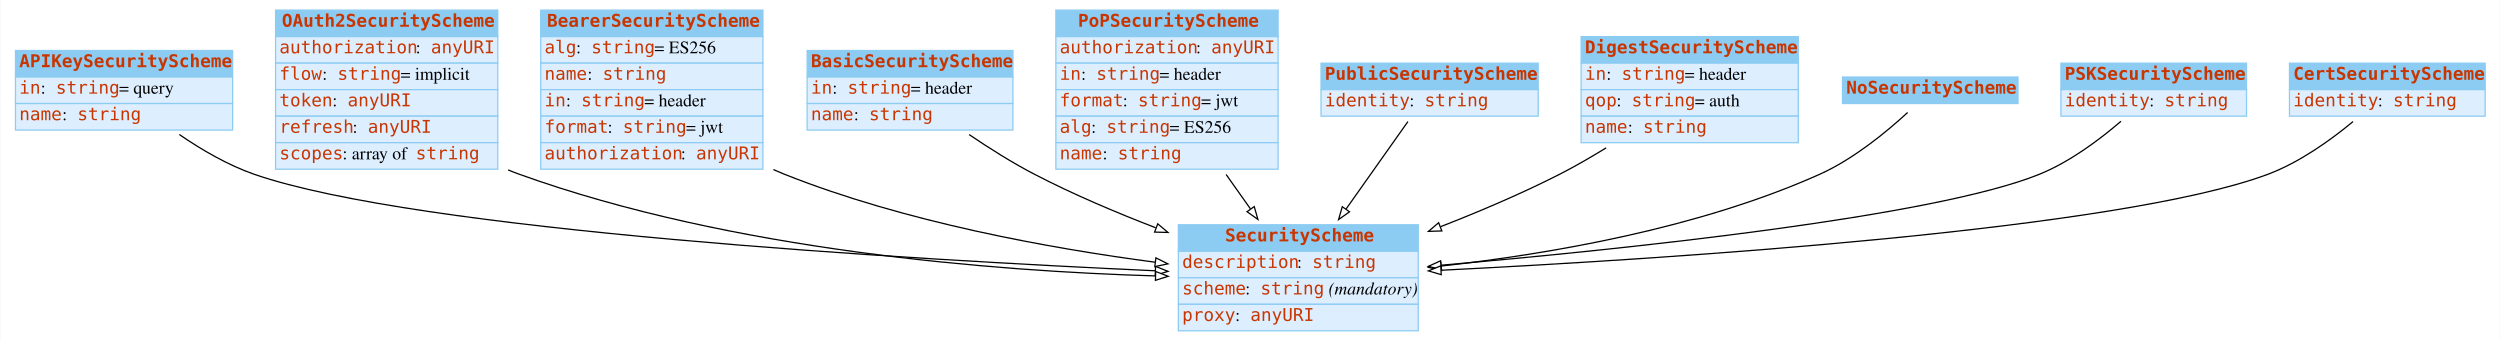
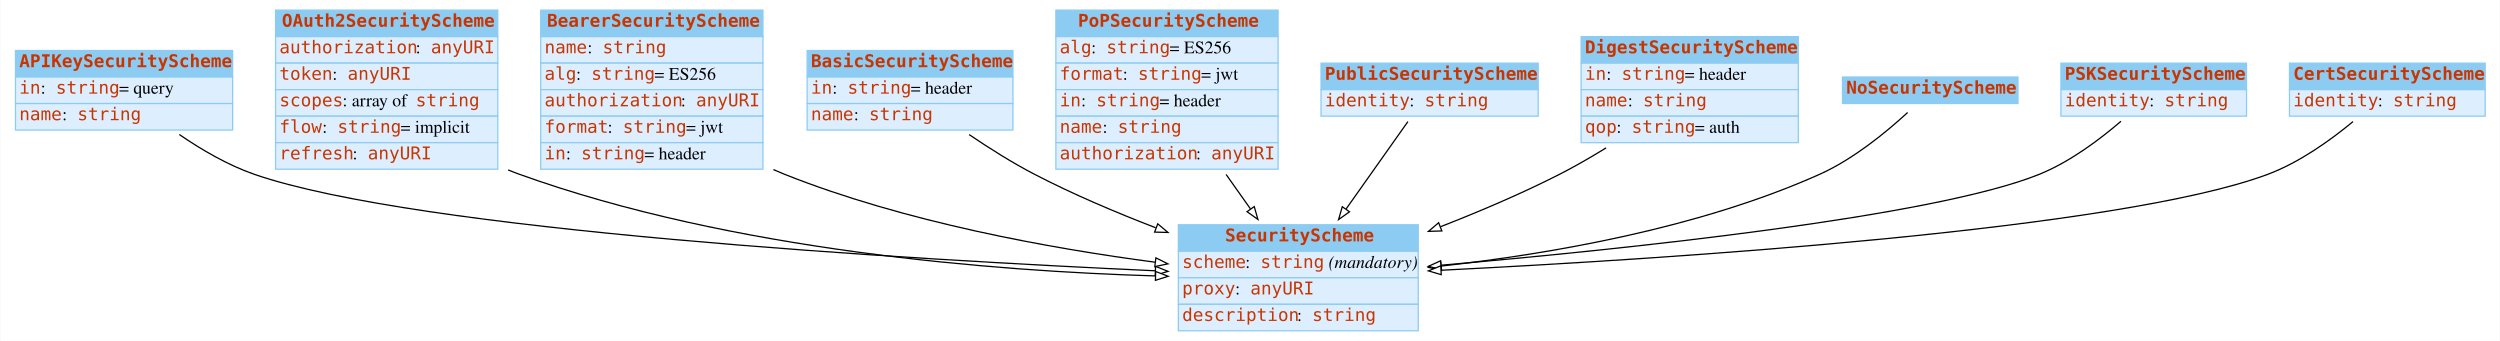
<svg xmlns="http://www.w3.org/2000/svg" width="1980pt" height="270pt" viewBox="0.00 0.00 1979.50 270.00">
  <g id="graph0" class="graph" transform="scale(1 1) rotate(0) translate(4 266)">
    <polygon fill="white" stroke="none" points="-4,4 -4,-266 1975.5,-266 1975.5,4 -4,4" />
    <g id="node1" class="node">
      <polygon fill="#8ccbf2" stroke="none" points="8,-205 8,-226 180,-226 180,-205 8,-205" />
      <polygon fill="none" stroke="#8ccbf2" points="8,-205 8,-226 180,-226 180,-205 8,-205" />
      <text text-anchor="start" x="11" y="-212.8" font-family="mono" font-weight="bold" font-size="14.00" fill="#c83500">APIKeySecurityScheme</text>
      <polygon fill="#ddeeff" stroke="none" points="8,-184 8,-205 180,-205 180,-184 8,-184" />
      <polygon fill="none" stroke="#8ccbf2" points="8,-184 8,-205 180,-205 180,-184 8,-184" />
      <text text-anchor="start" x="11" y="-191.8" font-family="mono" font-size="14.00" fill="#c83500">in</text>
      <text text-anchor="start" x="28" y="-191.8" font-family="Times,serif" font-size="14.00"> : </text>
      <text text-anchor="start" x="40" y="-191.8" font-family="mono" font-size="14.00" fill="#c83500">string</text>
      <text text-anchor="start" x="90" y="-191.8" font-family="Times,serif" font-size="14.00"> = query</text>
      <polygon fill="#ddeeff" stroke="none" points="8,-163 8,-184 180,-184 180,-163 8,-163" />
      <polygon fill="none" stroke="#8ccbf2" points="8,-163 8,-184 180,-184 180,-163 8,-163" />
      <text text-anchor="start" x="11" y="-170.8" font-family="mono" font-size="14.00" fill="#c83500">name</text>
      <text text-anchor="start" x="45" y="-170.8" font-family="Times,serif" font-size="14.00"> : </text>
      <text text-anchor="start" x="57" y="-170.8" font-family="mono" font-size="14.00" fill="#c83500">string</text>
    </g>
    <g id="node3" class="node">
      <polygon fill="#8ccbf2" stroke="none" points="929,-67 929,-88 1119,-88 1119,-67 929,-67" />
      <polygon fill="none" stroke="#8ccbf2" points="929,-67 929,-88 1119,-88 1119,-67 929,-67" />
      <text text-anchor="start" x="966" y="-74.8" font-family="mono" font-weight="bold" font-size="14.00" fill="#c83500">SecurityScheme</text>
      <polygon fill="#ddeeff" stroke="none" points="929,-46 929,-67 1119,-67 1119,-46 929,-46" />
      <polygon fill="none" stroke="#8ccbf2" points="929,-46 929,-67 1119,-67 1119,-46 929,-46" />
-       <text text-anchor="start" x="932" y="-53.8" font-family="mono" font-size="14.00" fill="#c83500">description</text>
-       <text text-anchor="start" x="1023" y="-53.8" font-family="Times,serif" font-size="14.00"> : </text>
-       <text text-anchor="start" x="1035" y="-53.8" font-family="mono" font-size="14.00" fill="#c83500">string</text>
+       <text text-anchor="start" x="932" y="-53.8" font-family="mono" font-size="14.00" fill="#c83500">scheme</text>
+       <text text-anchor="start" x="982" y="-53.8" font-family="Times,serif" font-size="14.00"> : </text>
+       <text text-anchor="start" x="994" y="-53.8" font-family="mono" font-size="14.00" fill="#c83500">string</text>
+       <text text-anchor="start" x="1044" y="-53.8" font-family="Times,serif" font-size="14.00"> </text>
+       <text text-anchor="start" x="1048" y="-53.8" font-family="Times,serif" font-style="italic" font-size="14.00">(mandatory)</text>
      <polygon fill="#ddeeff" stroke="none" points="929,-25 929,-46 1119,-46 1119,-25 929,-25" />
      <polygon fill="none" stroke="#8ccbf2" points="929,-25 929,-46 1119,-46 1119,-25 929,-25" />
-       <text text-anchor="start" x="932" y="-32.8" font-family="mono" font-size="14.00" fill="#c83500">scheme</text>
-       <text text-anchor="start" x="982" y="-32.8" font-family="Times,serif" font-size="14.00"> : </text>
-       <text text-anchor="start" x="994" y="-32.8" font-family="mono" font-size="14.00" fill="#c83500">string</text>
-       <text text-anchor="start" x="1044" y="-32.8" font-family="Times,serif" font-size="14.00"> </text>
-       <text text-anchor="start" x="1048" y="-32.8" font-family="Times,serif" font-style="italic" font-size="14.00">(mandatory)</text>
+       <text text-anchor="start" x="932" y="-32.8" font-family="mono" font-size="14.00" fill="#c83500">proxy</text>
+       <text text-anchor="start" x="974" y="-32.8" font-family="Times,serif" font-size="14.00"> : </text>
+       <text text-anchor="start" x="986" y="-32.8" font-family="mono" font-size="14.00" fill="#c83500">anyURI</text>
      <polygon fill="#ddeeff" stroke="none" points="929,-4 929,-25 1119,-25 1119,-4 929,-4" />
      <polygon fill="none" stroke="#8ccbf2" points="929,-4 929,-25 1119,-25 1119,-4 929,-4" />
-       <text text-anchor="start" x="932" y="-11.8" font-family="mono" font-size="14.00" fill="#c83500">proxy</text>
-       <text text-anchor="start" x="974" y="-11.8" font-family="Times,serif" font-size="14.00"> : </text>
-       <text text-anchor="start" x="986" y="-11.8" font-family="mono" font-size="14.00" fill="#c83500">anyURI</text>
-     </g>
-     <g id="edge3" class="edge">
+       <text text-anchor="start" x="932" y="-11.8" font-family="mono" font-size="14.00" fill="#c83500">description</text>
+       <text text-anchor="start" x="1023" y="-11.8" font-family="Times,serif" font-size="14.00"> : </text>
+       <text text-anchor="start" x="1035" y="-11.8" font-family="mono" font-size="14.00" fill="#c83500">string</text>
+     </g>
+     <g id="edge8" class="edge">
      <path fill="none" stroke="black" d="M137.743,-159.48C155.219,-147.485 176.131,-135.236 197,-128 325.886,-83.313 715.665,-60.446 910.539,-51.547" />
      <polygon fill="white" stroke="black" points="910.978,-55.031 920.809,-51.083 910.661,-48.038 910.978,-55.031" />
    </g>
    <g id="node2" class="node">
      <polygon fill="#8ccbf2" stroke="none" points="214,-237 214,-258 390,-258 390,-237 214,-237" />
      <polygon fill="none" stroke="#8ccbf2" points="214,-237 214,-258 390,-258 390,-237 214,-237" />
      <text text-anchor="start" x="219" y="-244.8" font-family="mono" font-weight="bold" font-size="14.00" fill="#c83500">OAuth2SecurityScheme</text>
      <polygon fill="#ddeeff" stroke="none" points="214,-216 214,-237 390,-237 390,-216 214,-216" />
      <polygon fill="none" stroke="#8ccbf2" points="214,-216 214,-237 390,-237 390,-216 214,-216" />
      <text text-anchor="start" x="217" y="-223.8" font-family="mono" font-size="14.00" fill="#c83500">authorization</text>
      <text text-anchor="start" x="325" y="-223.8" font-family="Times,serif" font-size="14.00"> : </text>
      <text text-anchor="start" x="337" y="-223.8" font-family="mono" font-size="14.00" fill="#c83500">anyURI</text>
      <polygon fill="#ddeeff" stroke="none" points="214,-195 214,-216 390,-216 390,-195 214,-195" />
      <polygon fill="none" stroke="#8ccbf2" points="214,-195 214,-216 390,-216 390,-195 214,-195" />
-       <text text-anchor="start" x="217" y="-202.8" font-family="mono" font-size="14.00" fill="#c83500">flow</text>
-       <text text-anchor="start" x="251" y="-202.8" font-family="Times,serif" font-size="14.00"> : </text>
-       <text text-anchor="start" x="263" y="-202.8" font-family="mono" font-size="14.00" fill="#c83500">string</text>
-       <text text-anchor="start" x="313" y="-202.8" font-family="Times,serif" font-size="14.00"> = implicit</text>
+       <text text-anchor="start" x="217" y="-202.8" font-family="mono" font-size="14.00" fill="#c83500">token</text>
+       <text text-anchor="start" x="259" y="-202.8" font-family="Times,serif" font-size="14.00"> : </text>
+       <text text-anchor="start" x="271" y="-202.8" font-family="mono" font-size="14.00" fill="#c83500">anyURI</text>
      <polygon fill="#ddeeff" stroke="none" points="214,-174 214,-195 390,-195 390,-174 214,-174" />
      <polygon fill="none" stroke="#8ccbf2" points="214,-174 214,-195 390,-195 390,-174 214,-174" />
-       <text text-anchor="start" x="217" y="-181.8" font-family="mono" font-size="14.00" fill="#c83500">token</text>
-       <text text-anchor="start" x="259" y="-181.8" font-family="Times,serif" font-size="14.00"> : </text>
-       <text text-anchor="start" x="271" y="-181.8" font-family="mono" font-size="14.00" fill="#c83500">anyURI</text>
+       <text text-anchor="start" x="217" y="-181.8" font-family="mono" font-size="14.00" fill="#c83500">scopes</text>
+       <text text-anchor="start" x="267" y="-181.8" font-family="Times,serif" font-size="14.00"> : array of </text>
+       <text text-anchor="start" x="325" y="-181.8" font-family="mono" font-size="14.00" fill="#c83500">string</text>
      <polygon fill="#ddeeff" stroke="none" points="214,-153 214,-174 390,-174 390,-153 214,-153" />
      <polygon fill="none" stroke="#8ccbf2" points="214,-153 214,-174 390,-174 390,-153 214,-153" />
-       <text text-anchor="start" x="217" y="-160.8" font-family="mono" font-size="14.00" fill="#c83500">refresh</text>
-       <text text-anchor="start" x="275" y="-160.8" font-family="Times,serif" font-size="14.00"> : </text>
-       <text text-anchor="start" x="287" y="-160.8" font-family="mono" font-size="14.00" fill="#c83500">anyURI</text>
+       <text text-anchor="start" x="217" y="-160.8" font-family="mono" font-size="14.00" fill="#c83500">flow</text>
+       <text text-anchor="start" x="251" y="-160.8" font-family="Times,serif" font-size="14.00"> : </text>
+       <text text-anchor="start" x="263" y="-160.8" font-family="mono" font-size="14.00" fill="#c83500">string</text>
+       <text text-anchor="start" x="313" y="-160.8" font-family="Times,serif" font-size="14.00"> = implicit</text>
      <polygon fill="#ddeeff" stroke="none" points="214,-132 214,-153 390,-153 390,-132 214,-132" />
      <polygon fill="none" stroke="#8ccbf2" points="214,-132 214,-153 390,-153 390,-132 214,-132" />
-       <text text-anchor="start" x="217" y="-139.8" font-family="mono" font-size="14.00" fill="#c83500">scopes</text>
-       <text text-anchor="start" x="267" y="-139.8" font-family="Times,serif" font-size="14.00"> : array of </text>
-       <text text-anchor="start" x="325" y="-139.8" font-family="mono" font-size="14.00" fill="#c83500">string</text>
-     </g>
-     <g id="edge1" class="edge">
+       <text text-anchor="start" x="217" y="-139.8" font-family="mono" font-size="14.00" fill="#c83500">refresh</text>
+       <text text-anchor="start" x="275" y="-139.8" font-family="Times,serif" font-size="14.00"> : </text>
+       <text text-anchor="start" x="287" y="-139.8" font-family="mono" font-size="14.00" fill="#c83500">anyURI</text>
+     </g>
+     <g id="edge3" class="edge">
      <path fill="none" stroke="black" d="M398.186,-131.437C401.122,-130.209 404.063,-129.058 407,-128 575.48,-67.292 784.461,-51.241 910.857,-47.468" />
      <polygon fill="white" stroke="black" points="911.043,-50.965 920.942,-47.188 910.848,-43.968 911.043,-50.965" />
    </g>
    <g id="node4" class="node">
      <polygon fill="#8ccbf2" stroke="none" points="424,-237 424,-258 600,-258 600,-237 424,-237" />
      <polygon fill="none" stroke="#8ccbf2" points="424,-237 424,-258 600,-258 600,-237 424,-237" />
      <text text-anchor="start" x="429" y="-244.8" font-family="mono" font-weight="bold" font-size="14.00" fill="#c83500">BearerSecurityScheme</text>
      <polygon fill="#ddeeff" stroke="none" points="424,-216 424,-237 600,-237 600,-216 424,-216" />
      <polygon fill="none" stroke="#8ccbf2" points="424,-216 424,-237 600,-237 600,-216 424,-216" />
-       <text text-anchor="start" x="427" y="-223.8" font-family="mono" font-size="14.00" fill="#c83500">alg</text>
-       <text text-anchor="start" x="452" y="-223.8" font-family="Times,serif" font-size="14.00"> : </text>
-       <text text-anchor="start" x="464" y="-223.8" font-family="mono" font-size="14.00" fill="#c83500">string</text>
-       <text text-anchor="start" x="514" y="-223.8" font-family="Times,serif" font-size="14.00"> = ES256</text>
+       <text text-anchor="start" x="427" y="-223.8" font-family="mono" font-size="14.00" fill="#c83500">name</text>
+       <text text-anchor="start" x="461" y="-223.8" font-family="Times,serif" font-size="14.00"> : </text>
+       <text text-anchor="start" x="473" y="-223.8" font-family="mono" font-size="14.00" fill="#c83500">string</text>
      <polygon fill="#ddeeff" stroke="none" points="424,-195 424,-216 600,-216 600,-195 424,-195" />
      <polygon fill="none" stroke="#8ccbf2" points="424,-195 424,-216 600,-216 600,-195 424,-195" />
-       <text text-anchor="start" x="427" y="-202.8" font-family="mono" font-size="14.00" fill="#c83500">name</text>
-       <text text-anchor="start" x="461" y="-202.8" font-family="Times,serif" font-size="14.00"> : </text>
-       <text text-anchor="start" x="473" y="-202.8" font-family="mono" font-size="14.00" fill="#c83500">string</text>
+       <text text-anchor="start" x="427" y="-202.8" font-family="mono" font-size="14.00" fill="#c83500">alg</text>
+       <text text-anchor="start" x="452" y="-202.8" font-family="Times,serif" font-size="14.00"> : </text>
+       <text text-anchor="start" x="464" y="-202.8" font-family="mono" font-size="14.00" fill="#c83500">string</text>
+       <text text-anchor="start" x="514" y="-202.8" font-family="Times,serif" font-size="14.00"> = ES256</text>
      <polygon fill="#ddeeff" stroke="none" points="424,-174 424,-195 600,-195 600,-174 424,-174" />
      <polygon fill="none" stroke="#8ccbf2" points="424,-174 424,-195 600,-195 600,-174 424,-174" />
-       <text text-anchor="start" x="427" y="-181.8" font-family="mono" font-size="14.00" fill="#c83500">in</text>
-       <text text-anchor="start" x="444" y="-181.8" font-family="Times,serif" font-size="14.00"> : </text>
-       <text text-anchor="start" x="456" y="-181.8" font-family="mono" font-size="14.00" fill="#c83500">string</text>
-       <text text-anchor="start" x="506" y="-181.8" font-family="Times,serif" font-size="14.00"> = header</text>
+       <text text-anchor="start" x="427" y="-181.8" font-family="mono" font-size="14.00" fill="#c83500">authorization</text>
+       <text text-anchor="start" x="535" y="-181.8" font-family="Times,serif" font-size="14.00"> : </text>
+       <text text-anchor="start" x="547" y="-181.8" font-family="mono" font-size="14.00" fill="#c83500">anyURI</text>
      <polygon fill="#ddeeff" stroke="none" points="424,-153 424,-174 600,-174 600,-153 424,-153" />
      <polygon fill="none" stroke="#8ccbf2" points="424,-153 424,-174 600,-174 600,-153 424,-153" />
      <text text-anchor="start" x="427" y="-160.8" font-family="mono" font-size="14.00" fill="#c83500">format</text>
      <text text-anchor="start" x="477" y="-160.8" font-family="Times,serif" font-size="14.00"> : </text>
      <text text-anchor="start" x="489" y="-160.8" font-family="mono" font-size="14.00" fill="#c83500">string</text>
      <text text-anchor="start" x="539" y="-160.8" font-family="Times,serif" font-size="14.00"> = jwt</text>
      <polygon fill="#ddeeff" stroke="none" points="424,-132 424,-153 600,-153 600,-132 424,-132" />
      <polygon fill="none" stroke="#8ccbf2" points="424,-132 424,-153 600,-153 600,-132 424,-132" />
-       <text text-anchor="start" x="427" y="-139.8" font-family="mono" font-size="14.00" fill="#c83500">authorization</text>
-       <text text-anchor="start" x="535" y="-139.8" font-family="Times,serif" font-size="14.00"> : </text>
-       <text text-anchor="start" x="547" y="-139.8" font-family="mono" font-size="14.00" fill="#c83500">anyURI</text>
-     </g>
-     <g id="edge8" class="edge">
+       <text text-anchor="start" x="427" y="-139.8" font-family="mono" font-size="14.00" fill="#c83500">in</text>
+       <text text-anchor="start" x="444" y="-139.8" font-family="Times,serif" font-size="14.00"> : </text>
+       <text text-anchor="start" x="456" y="-139.8" font-family="mono" font-size="14.00" fill="#c83500">string</text>
+       <text text-anchor="start" x="506" y="-139.8" font-family="Times,serif" font-size="14.00"> = header</text>
+     </g>
+     <g id="edge5" class="edge">
      <path fill="none" stroke="black" d="M608.283,-131.694C611.19,-130.39 614.099,-129.155 617,-128 712.198,-90.108 827.234,-69.319 910.686,-58.324" />
      <polygon fill="white" stroke="black" points="911.233,-61.782 920.703,-57.031 910.337,-54.84 911.233,-61.782" />
    </g>
    <g id="node5" class="node">
      <polygon fill="#8ccbf2" stroke="none" points="635,-205 635,-226 798,-226 798,-205 635,-205" />
      <polygon fill="none" stroke="#8ccbf2" points="635,-205 635,-226 798,-226 798,-205 635,-205" />
      <text text-anchor="start" x="638" y="-212.8" font-family="mono" font-weight="bold" font-size="14.00" fill="#c83500">BasicSecurityScheme</text>
      <polygon fill="#ddeeff" stroke="none" points="635,-184 635,-205 798,-205 798,-184 635,-184" />
      <polygon fill="none" stroke="#8ccbf2" points="635,-184 635,-205 798,-205 798,-184 635,-184" />
      <text text-anchor="start" x="638" y="-191.8" font-family="mono" font-size="14.00" fill="#c83500">in</text>
      <text text-anchor="start" x="655" y="-191.8" font-family="Times,serif" font-size="14.00"> : </text>
      <text text-anchor="start" x="667" y="-191.8" font-family="mono" font-size="14.00" fill="#c83500">string</text>
      <text text-anchor="start" x="717" y="-191.8" font-family="Times,serif" font-size="14.00"> = header</text>
      <polygon fill="#ddeeff" stroke="none" points="635,-163 635,-184 798,-184 798,-163 635,-163" />
      <polygon fill="none" stroke="#8ccbf2" points="635,-163 635,-184 798,-184 798,-163 635,-163" />
      <text text-anchor="start" x="638" y="-170.8" font-family="mono" font-size="14.00" fill="#c83500">name</text>
      <text text-anchor="start" x="672" y="-170.8" font-family="Times,serif" font-size="14.00"> : </text>
      <text text-anchor="start" x="684" y="-170.8" font-family="mono" font-size="14.00" fill="#c83500">string</text>
    </g>
-     <g id="edge9" class="edge">
+     <g id="edge6" class="edge">
      <path fill="none" stroke="black" d="M763.301,-159.421C779.269,-148.583 797.492,-137.09 815,-128 845.282,-112.278 879.338,-97.824 911.03,-85.614" />
      <polygon fill="white" stroke="black" points="912.685,-88.729 920.783,-81.897 910.192,-82.188 912.685,-88.729" />
    </g>
    <g id="node6" class="node">
      <polygon fill="#8ccbf2" stroke="none" points="832,-237 832,-258 1008,-258 1008,-237 832,-237" />
      <polygon fill="none" stroke="#8ccbf2" points="832,-237 832,-258 1008,-258 1008,-237 832,-237" />
      <text text-anchor="start" x="849.5" y="-244.8" font-family="mono" font-weight="bold" font-size="14.00" fill="#c83500">PoPSecurityScheme</text>
      <polygon fill="#ddeeff" stroke="none" points="832,-216 832,-237 1008,-237 1008,-216 832,-216" />
      <polygon fill="none" stroke="#8ccbf2" points="832,-216 832,-237 1008,-237 1008,-216 832,-216" />
-       <text text-anchor="start" x="835" y="-223.8" font-family="mono" font-size="14.00" fill="#c83500">authorization</text>
-       <text text-anchor="start" x="943" y="-223.8" font-family="Times,serif" font-size="14.00"> : </text>
-       <text text-anchor="start" x="955" y="-223.8" font-family="mono" font-size="14.00" fill="#c83500">anyURI</text>
+       <text text-anchor="start" x="835" y="-223.8" font-family="mono" font-size="14.00" fill="#c83500">alg</text>
+       <text text-anchor="start" x="860" y="-223.8" font-family="Times,serif" font-size="14.00"> : </text>
+       <text text-anchor="start" x="872" y="-223.8" font-family="mono" font-size="14.00" fill="#c83500">string</text>
+       <text text-anchor="start" x="922" y="-223.8" font-family="Times,serif" font-size="14.00"> = ES256</text>
      <polygon fill="#ddeeff" stroke="none" points="832,-195 832,-216 1008,-216 1008,-195 832,-195" />
      <polygon fill="none" stroke="#8ccbf2" points="832,-195 832,-216 1008,-216 1008,-195 832,-195" />
-       <text text-anchor="start" x="835" y="-202.8" font-family="mono" font-size="14.00" fill="#c83500">in</text>
-       <text text-anchor="start" x="852" y="-202.8" font-family="Times,serif" font-size="14.00"> : </text>
-       <text text-anchor="start" x="864" y="-202.8" font-family="mono" font-size="14.00" fill="#c83500">string</text>
-       <text text-anchor="start" x="914" y="-202.8" font-family="Times,serif" font-size="14.00"> = header</text>
+       <text text-anchor="start" x="835" y="-202.8" font-family="mono" font-size="14.00" fill="#c83500">format</text>
+       <text text-anchor="start" x="885" y="-202.8" font-family="Times,serif" font-size="14.00"> : </text>
+       <text text-anchor="start" x="897" y="-202.8" font-family="mono" font-size="14.00" fill="#c83500">string</text>
+       <text text-anchor="start" x="947" y="-202.8" font-family="Times,serif" font-size="14.00"> = jwt</text>
      <polygon fill="#ddeeff" stroke="none" points="832,-174 832,-195 1008,-195 1008,-174 832,-174" />
      <polygon fill="none" stroke="#8ccbf2" points="832,-174 832,-195 1008,-195 1008,-174 832,-174" />
-       <text text-anchor="start" x="835" y="-181.8" font-family="mono" font-size="14.00" fill="#c83500">format</text>
-       <text text-anchor="start" x="885" y="-181.8" font-family="Times,serif" font-size="14.00"> : </text>
-       <text text-anchor="start" x="897" y="-181.8" font-family="mono" font-size="14.00" fill="#c83500">string</text>
-       <text text-anchor="start" x="947" y="-181.8" font-family="Times,serif" font-size="14.00"> = jwt</text>
+       <text text-anchor="start" x="835" y="-181.8" font-family="mono" font-size="14.00" fill="#c83500">in</text>
+       <text text-anchor="start" x="852" y="-181.8" font-family="Times,serif" font-size="14.00"> : </text>
+       <text text-anchor="start" x="864" y="-181.8" font-family="mono" font-size="14.00" fill="#c83500">string</text>
+       <text text-anchor="start" x="914" y="-181.8" font-family="Times,serif" font-size="14.00"> = header</text>
      <polygon fill="#ddeeff" stroke="none" points="832,-153 832,-174 1008,-174 1008,-153 832,-153" />
      <polygon fill="none" stroke="#8ccbf2" points="832,-153 832,-174 1008,-174 1008,-153 832,-153" />
-       <text text-anchor="start" x="835" y="-160.8" font-family="mono" font-size="14.00" fill="#c83500">alg</text>
-       <text text-anchor="start" x="860" y="-160.8" font-family="Times,serif" font-size="14.00"> : </text>
-       <text text-anchor="start" x="872" y="-160.8" font-family="mono" font-size="14.00" fill="#c83500">string</text>
-       <text text-anchor="start" x="922" y="-160.8" font-family="Times,serif" font-size="14.00"> = ES256</text>
+       <text text-anchor="start" x="835" y="-160.8" font-family="mono" font-size="14.00" fill="#c83500">name</text>
+       <text text-anchor="start" x="869" y="-160.8" font-family="Times,serif" font-size="14.00"> : </text>
+       <text text-anchor="start" x="881" y="-160.8" font-family="mono" font-size="14.00" fill="#c83500">string</text>
      <polygon fill="#ddeeff" stroke="none" points="832,-132 832,-153 1008,-153 1008,-132 832,-132" />
      <polygon fill="none" stroke="#8ccbf2" points="832,-132 832,-153 1008,-153 1008,-132 832,-132" />
-       <text text-anchor="start" x="835" y="-139.8" font-family="mono" font-size="14.00" fill="#c83500">name</text>
-       <text text-anchor="start" x="869" y="-139.8" font-family="Times,serif" font-size="14.00"> : </text>
-       <text text-anchor="start" x="881" y="-139.8" font-family="mono" font-size="14.00" fill="#c83500">string</text>
-     </g>
-     <g id="edge6" class="edge">
+       <text text-anchor="start" x="835" y="-139.8" font-family="mono" font-size="14.00" fill="#c83500">authorization</text>
+       <text text-anchor="start" x="943" y="-139.8" font-family="Times,serif" font-size="14.00"> : </text>
+       <text text-anchor="start" x="955" y="-139.8" font-family="mono" font-size="14.00" fill="#c83500">anyURI</text>
+     </g>
+     <g id="edge1" class="edge">
      <path fill="none" stroke="black" d="M966.828,-127.811C973.283,-118.686 979.846,-109.41 986.113,-100.552" />
      <polygon fill="white" stroke="black" points="989.099,-102.391 992.018,-92.206 983.385,-98.348 989.099,-102.391" />
    </g>
    <g id="node7" class="node">
      <polygon fill="#8ccbf2" stroke="none" points="1042,-195 1042,-216 1214,-216 1214,-195 1042,-195" />
      <polygon fill="none" stroke="#8ccbf2" points="1042,-195 1042,-216 1214,-216 1214,-195 1042,-195" />
      <text text-anchor="start" x="1045" y="-202.8" font-family="mono" font-weight="bold" font-size="14.00" fill="#c83500">PublicSecurityScheme</text>
      <polygon fill="#ddeeff" stroke="none" points="1042,-174 1042,-195 1214,-195 1214,-174 1042,-174" />
      <polygon fill="none" stroke="#8ccbf2" points="1042,-174 1042,-195 1214,-195 1214,-174 1042,-174" />
      <text text-anchor="start" x="1045" y="-181.8" font-family="mono" font-size="14.00" fill="#c83500">identity</text>
      <text text-anchor="start" x="1112" y="-181.8" font-family="Times,serif" font-size="14.00"> : </text>
      <text text-anchor="start" x="1124" y="-181.8" font-family="mono" font-size="14.00" fill="#c83500">string</text>
    </g>
    <g id="edge10" class="edge">
      <path fill="none" stroke="black" d="M1110.83,-169.726C1097.51,-150.906 1078.56,-124.116 1061.76,-100.366" />
      <polygon fill="white" stroke="black" points="1064.55,-98.252 1055.91,-92.11 1058.83,-102.295 1064.55,-98.252" />
    </g>
    <g id="node8" class="node">
      <polygon fill="#8ccbf2" stroke="none" points="1248,-216 1248,-237 1420,-237 1420,-216 1248,-216" />
      <polygon fill="none" stroke="#8ccbf2" points="1248,-216 1248,-237 1420,-237 1420,-216 1248,-216" />
      <text text-anchor="start" x="1251" y="-223.8" font-family="mono" font-weight="bold" font-size="14.00" fill="#c83500">DigestSecurityScheme</text>
      <polygon fill="#ddeeff" stroke="none" points="1248,-195 1248,-216 1420,-216 1420,-195 1248,-195" />
      <polygon fill="none" stroke="#8ccbf2" points="1248,-195 1248,-216 1420,-216 1420,-195 1248,-195" />
      <text text-anchor="start" x="1251" y="-202.8" font-family="mono" font-size="14.00" fill="#c83500">in</text>
      <text text-anchor="start" x="1268" y="-202.8" font-family="Times,serif" font-size="14.00"> : </text>
      <text text-anchor="start" x="1280" y="-202.8" font-family="mono" font-size="14.00" fill="#c83500">string</text>
      <text text-anchor="start" x="1330" y="-202.8" font-family="Times,serif" font-size="14.00"> = header</text>
      <polygon fill="#ddeeff" stroke="none" points="1248,-174 1248,-195 1420,-195 1420,-174 1248,-174" />
      <polygon fill="none" stroke="#8ccbf2" points="1248,-174 1248,-195 1420,-195 1420,-174 1248,-174" />
-       <text text-anchor="start" x="1251" y="-181.8" font-family="mono" font-size="14.00" fill="#c83500">qop</text>
-       <text text-anchor="start" x="1276" y="-181.8" font-family="Times,serif" font-size="14.00"> : </text>
-       <text text-anchor="start" x="1288" y="-181.8" font-family="mono" font-size="14.00" fill="#c83500">string</text>
-       <text text-anchor="start" x="1338" y="-181.8" font-family="Times,serif" font-size="14.00"> = auth</text>
+       <text text-anchor="start" x="1251" y="-181.8" font-family="mono" font-size="14.00" fill="#c83500">name</text>
+       <text text-anchor="start" x="1285" y="-181.8" font-family="Times,serif" font-size="14.00"> : </text>
+       <text text-anchor="start" x="1297" y="-181.8" font-family="mono" font-size="14.00" fill="#c83500">string</text>
      <polygon fill="#ddeeff" stroke="none" points="1248,-153 1248,-174 1420,-174 1420,-153 1248,-153" />
      <polygon fill="none" stroke="#8ccbf2" points="1248,-153 1248,-174 1420,-174 1420,-153 1248,-153" />
-       <text text-anchor="start" x="1251" y="-160.8" font-family="mono" font-size="14.00" fill="#c83500">name</text>
-       <text text-anchor="start" x="1285" y="-160.8" font-family="Times,serif" font-size="14.00"> : </text>
-       <text text-anchor="start" x="1297" y="-160.8" font-family="mono" font-size="14.00" fill="#c83500">string</text>
-     </g>
-     <g id="edge7" class="edge">
+       <text text-anchor="start" x="1251" y="-160.8" font-family="mono" font-size="14.00" fill="#c83500">qop</text>
+       <text text-anchor="start" x="1276" y="-160.8" font-family="Times,serif" font-size="14.00"> : </text>
+       <text text-anchor="start" x="1288" y="-160.8" font-family="mono" font-size="14.00" fill="#c83500">string</text>
+       <text text-anchor="start" x="1338" y="-160.8" font-family="Times,serif" font-size="14.00"> = auth</text>
+     </g>
+     <g id="edge2" class="edge">
      <path fill="none" stroke="black" d="M1267.81,-148.902C1255.8,-141.497 1243.2,-134.221 1231,-128 1201.17,-112.792 1167.77,-98.587 1136.66,-86.453" />
      <polygon fill="white" stroke="black" points="1137.68,-83.093 1127.09,-82.755 1135.16,-89.623 1137.68,-83.093" />
    </g>
    <g id="node9" class="node">
      <polygon fill="#8ccbf2" stroke="none" points="1455,-184 1455,-205 1594,-205 1594,-184 1455,-184" />
      <polygon fill="none" stroke="#8ccbf2" points="1455,-184 1455,-205 1594,-205 1594,-184 1455,-184" />
      <text text-anchor="start" x="1458" y="-191.8" font-family="mono" font-weight="bold" font-size="14.00" fill="#c83500">NoSecurityScheme</text>
    </g>
-     <g id="edge4" class="edge">
+     <g id="edge9" class="edge">
      <path fill="none" stroke="black" d="M1506.58,-176.899C1490.05,-161.678 1463.82,-140.018 1437,-128 1341.11,-85.027 1222.63,-64.773 1137.19,-55.275" />
      <polygon fill="white" stroke="black" points="1137.52,-51.79 1127.21,-54.196 1136.77,-58.75 1137.52,-51.79" />
    </g>
    <g id="node10" class="node">
      <polygon fill="#8ccbf2" stroke="none" points="1628,-195 1628,-216 1775,-216 1775,-195 1628,-195" />
      <polygon fill="none" stroke="#8ccbf2" points="1628,-195 1628,-216 1775,-216 1775,-195 1628,-195" />
      <text text-anchor="start" x="1631" y="-202.8" font-family="mono" font-weight="bold" font-size="14.00" fill="#c83500">PSKSecurityScheme</text>
      <polygon fill="#ddeeff" stroke="none" points="1628,-174 1628,-195 1775,-195 1775,-174 1628,-174" />
      <polygon fill="none" stroke="#8ccbf2" points="1628,-174 1628,-195 1775,-195 1775,-174 1628,-174" />
      <text text-anchor="start" x="1631" y="-181.8" font-family="mono" font-size="14.00" fill="#c83500">identity</text>
      <text text-anchor="start" x="1698" y="-181.8" font-family="Times,serif" font-size="14.00"> : </text>
      <text text-anchor="start" x="1710" y="-181.8" font-family="mono" font-size="14.00" fill="#c83500">string</text>
    </g>
-     <g id="edge2" class="edge">
+     <g id="edge7" class="edge">
      <path fill="none" stroke="black" d="M1675.56,-169.961C1658.59,-155.376 1635.06,-137.749 1611,-128 1527.43,-94.142 1283.08,-68.674 1137.32,-55.98" />
      <polygon fill="white" stroke="black" points="1137.27,-52.462 1127,-55.089 1136.66,-59.437 1137.27,-52.462" />
    </g>
    <g id="node11" class="node">
      <polygon fill="#8ccbf2" stroke="none" points="1809,-195 1809,-216 1964,-216 1964,-195 1809,-195" />
      <polygon fill="none" stroke="#8ccbf2" points="1809,-195 1809,-216 1964,-216 1964,-195 1809,-195" />
      <text text-anchor="start" x="1812" y="-202.8" font-family="mono" font-weight="bold" font-size="14.00" fill="#c83500">CertSecurityScheme</text>
      <polygon fill="#ddeeff" stroke="none" points="1809,-174 1809,-195 1964,-195 1964,-174 1809,-174" />
      <polygon fill="none" stroke="#8ccbf2" points="1809,-174 1809,-195 1964,-195 1964,-174 1809,-174" />
      <text text-anchor="start" x="1812" y="-181.8" font-family="mono" font-size="14.00" fill="#c83500">identity</text>
      <text text-anchor="start" x="1879" y="-181.8" font-family="Times,serif" font-size="14.00"> : </text>
      <text text-anchor="start" x="1891" y="-181.8" font-family="mono" font-size="14.00" fill="#c83500">string</text>
    </g>
-     <g id="edge5" class="edge">
+     <g id="edge4" class="edge">
      <path fill="none" stroke="black" d="M1859.35,-169.708C1841.6,-155.022 1817.02,-137.378 1792,-128 1674.95,-84.126 1320.93,-61.191 1137.27,-51.97" />
      <polygon fill="white" stroke="black" points="1137.2,-48.462 1127.04,-51.462 1136.85,-55.453 1137.2,-48.462" />
    </g>
  </g>
</svg>
